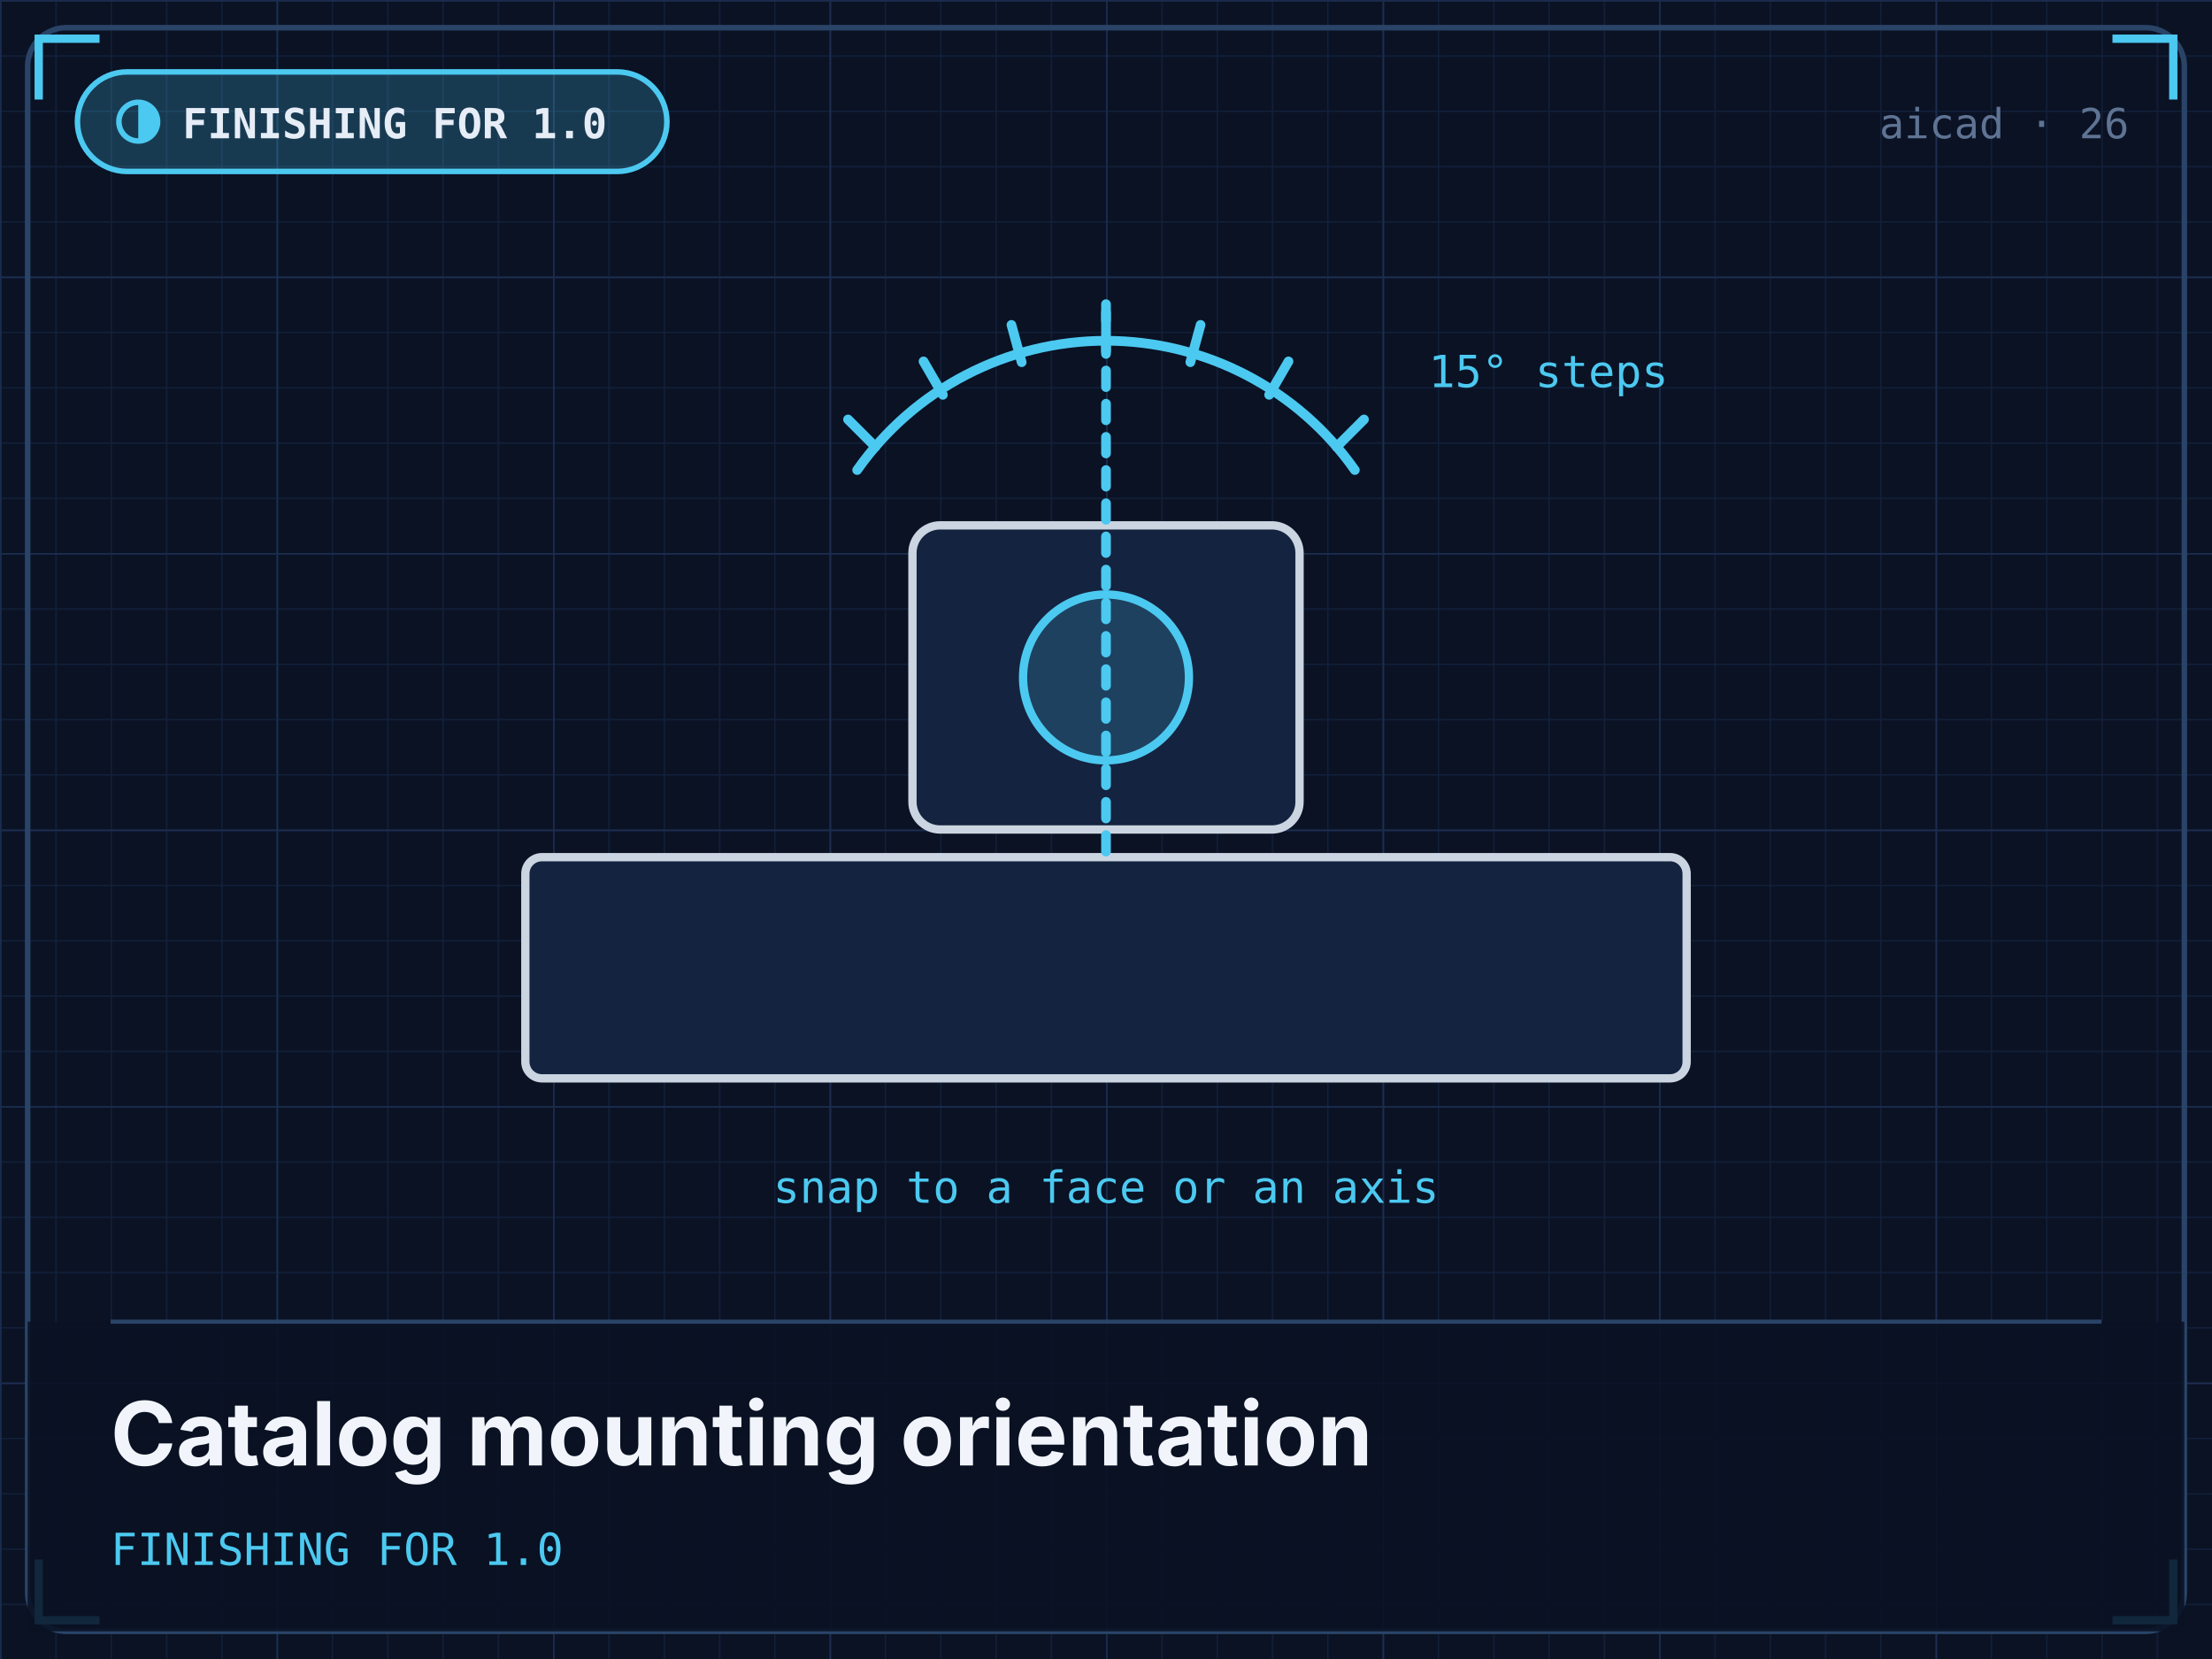
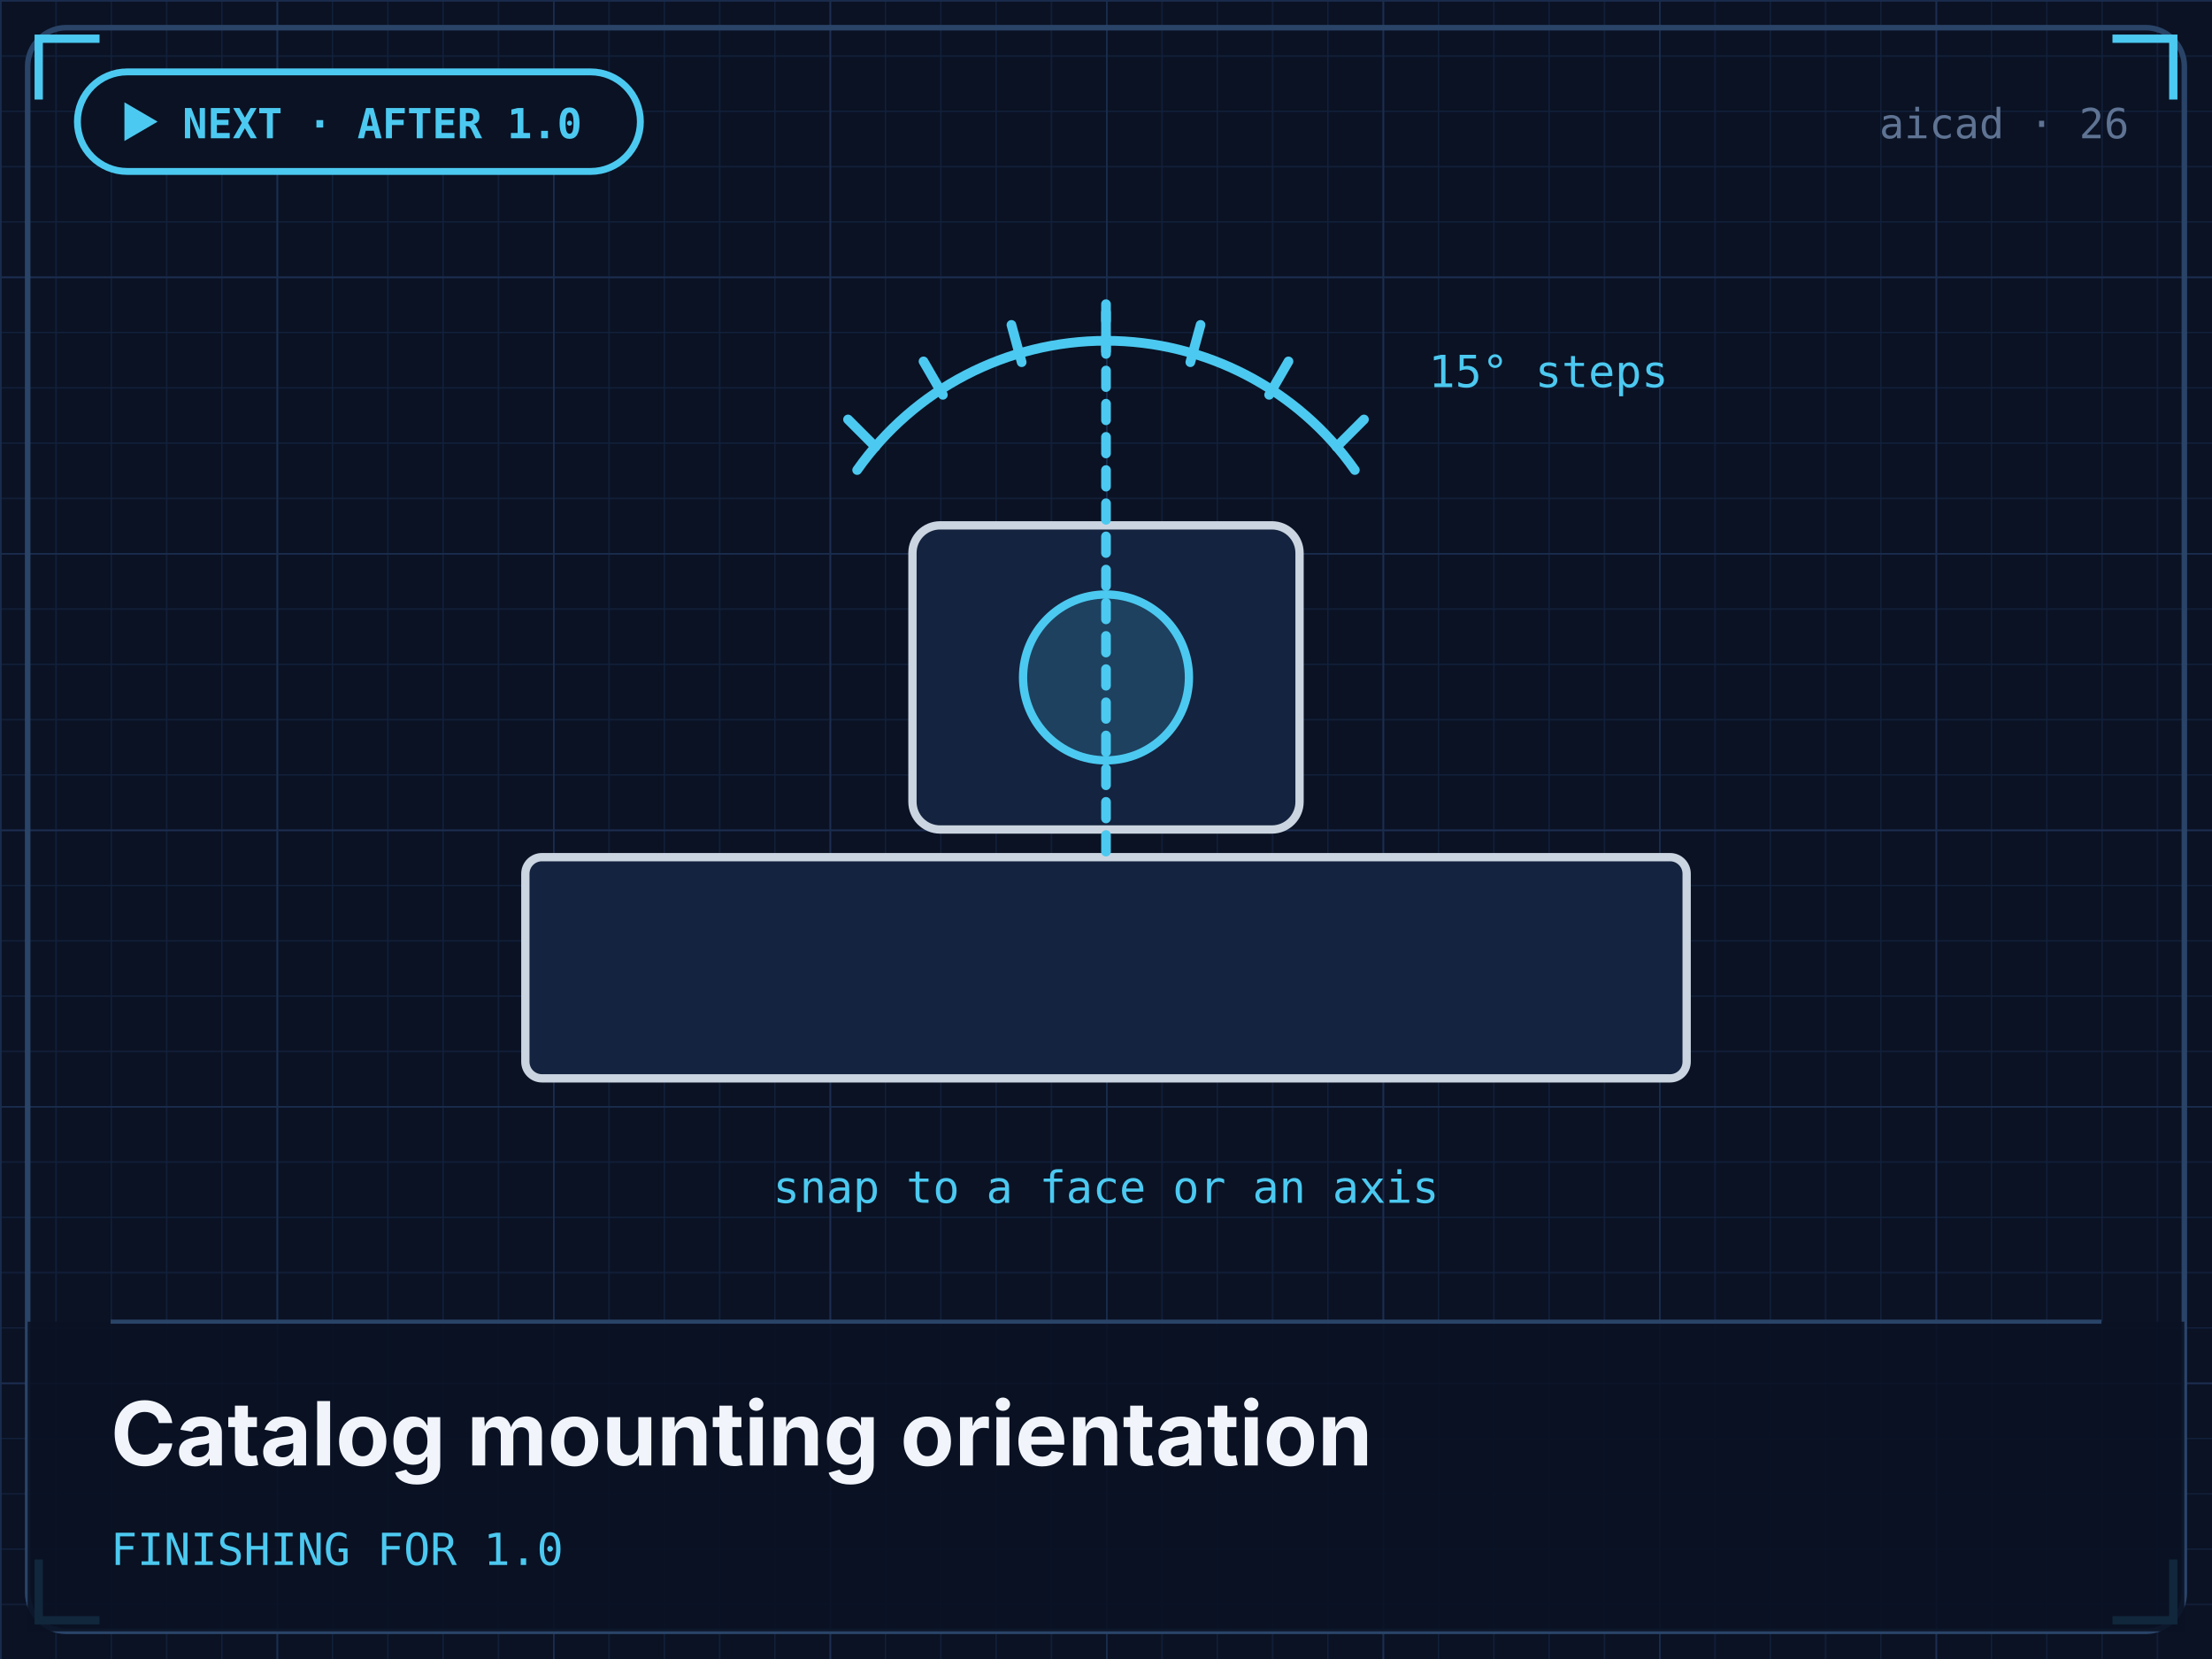
<svg xmlns="http://www.w3.org/2000/svg" width="800" height="600" viewBox="0 0 800 600" role="img" aria-label="Catalog mounting orientation">
  <style>
.ln{fill:none;stroke:#e6edf7;stroke-width:3;stroke-linejoin:round;stroke-linecap:round}
.lf{fill:#14233f;stroke:#e6edf7;stroke-width:3;stroke-linejoin:round}
.lfi{fill:none;stroke:#14233f}
.lf2{fill:#0f1b33;stroke:#9fb3cf;stroke-width:2.5;stroke-linejoin:round}
.lf3{fill:#4cc9f0;fill-opacity:.35;stroke:#4cc9f0;stroke-width:3}
.fa{fill:#4cc9f0;fill-opacity:.18;stroke:#4cc9f0;stroke-width:3;stroke-linejoin:round}
.ac{fill:none;stroke:#4cc9f0;stroke-width:3.5;stroke-linecap:round;stroke-linejoin:round}
.ac-head{fill:#4cc9f0}
.af{fill:#4cc9f0}
.dm{stroke:#3a4d6b;stroke-width:2;fill:none}
.tl{fill:#e6edf7;font-family:'Inter','DejaVu Sans','Segoe UI',Arial,sans-serif;font-size:20px;font-weight:700}
.tm{fill:#4cc9f0;font-family:'JetBrains Mono','DejaVu Sans Mono',Consolas,monospace;font-size:16px}
.ts{fill:#9fb3cf;font-family:'Inter','DejaVu Sans','Segoe UI',Arial,sans-serif;font-size:14px}
.st-wip .lf,.st-wip .ln{stroke:#cbd5e1}
.st-next .lf{stroke:#4cc9f0;fill:#0f2440}
.st-next .ln{stroke:#4cc9f0}
.st-future .lf,.st-future .ln{stroke:#8aa0c0;stroke-dasharray:9 6}
.st-future .lf{fill:#101b31}
.st-future .lfi{stroke:#101b31;stroke-dasharray:none}
.st-next .lfi{stroke:#0f2440}
.st-future .lf2{stroke:#5f7393;stroke-dasharray:6 5}
.st-future .ac{stroke-opacity:.8}
.st-future .fa{fill-opacity:.09}
.mini text{display:none}
</style>
  <defs>
    <pattern id="gmountorientation" width="20" height="20" patternUnits="userSpaceOnUse">
      <path d="M20 0H0V20" fill="none" stroke="#12203a" stroke-width="1" />
    </pattern>
    <pattern id="Gmountorientation" width="100" height="100" patternUnits="userSpaceOnUse">
      <path d="M100 0H0V100" fill="none" stroke="#1a2c4c" stroke-width="1.2" />
    </pattern>
  </defs>
  <rect width="800" height="600" fill="#0a1224" />
  <rect width="800" height="600" fill="url(#gmountorientation)" />
  <rect width="800" height="600" fill="url(#Gmountorientation)" />
  <rect x="10" y="10" width="780" height="580" rx="14" fill="none" stroke="#2a4468" stroke-width="2" />
  <path d="M14,36 V14 H36" fill="none" stroke="#4cc9f0" stroke-width="3" />
  <path d="M786,36 V14 H764" fill="none" stroke="#4cc9f0" stroke-width="3" />
  <path d="M14,564 V586 H36" fill="none" stroke="#4cc9f0" stroke-width="3" />
  <path d="M786,564 V586 H764" fill="none" stroke="#4cc9f0" stroke-width="3" />
-   <rect x="28" y="26" width="213.2" height="36" rx="18" fill="#4cc9f0" fill-opacity=".22" stroke="#4cc9f0" stroke-width="2" />
-   <circle cx="50" cy="44" r="7" fill="none" stroke="#4cc9f0" stroke-width="2" />
-   <path d="M50,37 A7,7 0 0 1 50,51 Z" fill="#4cc9f0" />
-   <text x="66" y="50" fill="#e6edf7" font-family="'JetBrains Mono','DejaVu Sans Mono',Consolas,monospace" font-size="15" font-weight="700">FINISHING FOR 1.0</text>
+   <rect x="28" y="26" width="203.6" height="36" rx="18" fill="#0a1224" stroke="#4cc9f0" stroke-width="2.5" />
+   <path d="M45,37 L57,44 L45,51 Z" fill="#4cc9f0" />
+   <text x="66" y="50" fill="#4cc9f0" font-family="'JetBrains Mono','DejaVu Sans Mono',Consolas,monospace" font-size="15" font-weight="700">NEXT · AFTER 1.0</text>
  <text x="770" y="50" text-anchor="end" fill="#5f7393" font-family="'JetBrains Mono','DejaVu Sans Mono',Consolas,monospace" font-size="15">aicad · 26</text>
  <g class="st-wip">
    <rect class="lf" x="190" y="310" width="420" height="80" rx="6" />
    <rect class="lf" x="330" y="190" width="140" height="110" rx="10" />
    <circle class="fa" cx="400" cy="245" r="30" />
    <line class="ac" x1="400" y1="110" x2="400" y2="310" style="stroke-dasharray:6 6" />
    <path class="ac" d="M310,170 A110,110 0 0 1 490,170" />
    <line class="ac" x1="316.6" y1="161.6" x2="306.7" y2="151.7" />
    <line class="ac" x1="341.0" y1="142.8" x2="334.0" y2="130.7" />
    <line class="ac" x1="369.5" y1="131.0" x2="365.8" y2="117.5" />
    <line class="ac" x1="400.0" y1="127.0" x2="400.0" y2="113.0" />
    <line class="ac" x1="430.5" y1="131.0" x2="434.2" y2="117.5" />
    <line class="ac" x1="459.0" y1="142.8" x2="466.0" y2="130.7" />
    <line class="ac" x1="483.4" y1="161.6" x2="493.3" y2="151.7" />
    <text class="tm" x="560" y="140" text-anchor="middle">15° steps</text>
    <text class="tm" x="400" y="435" text-anchor="middle">snap to a face or an axis</text>
  </g>
  <rect x="10" y="478" width="780" height="112" fill="#0a1224" fill-opacity=".88" />
  <line x1="40" y1="478" x2="760" y2="478" stroke="#2a4468" stroke-width="1.5" />
  <text x="40" y="530" fill="#f1f5fb" font-family="'Inter','DejaVu Sans','Segoe UI',Arial,sans-serif" font-size="32" font-weight="700">Catalog mounting orientation</text>
  <text x="40" y="566" fill="#4cc9f0" font-family="'JetBrains Mono','DejaVu Sans Mono',Consolas,monospace" font-size="16">FINISHING FOR 1.0</text>
</svg>
